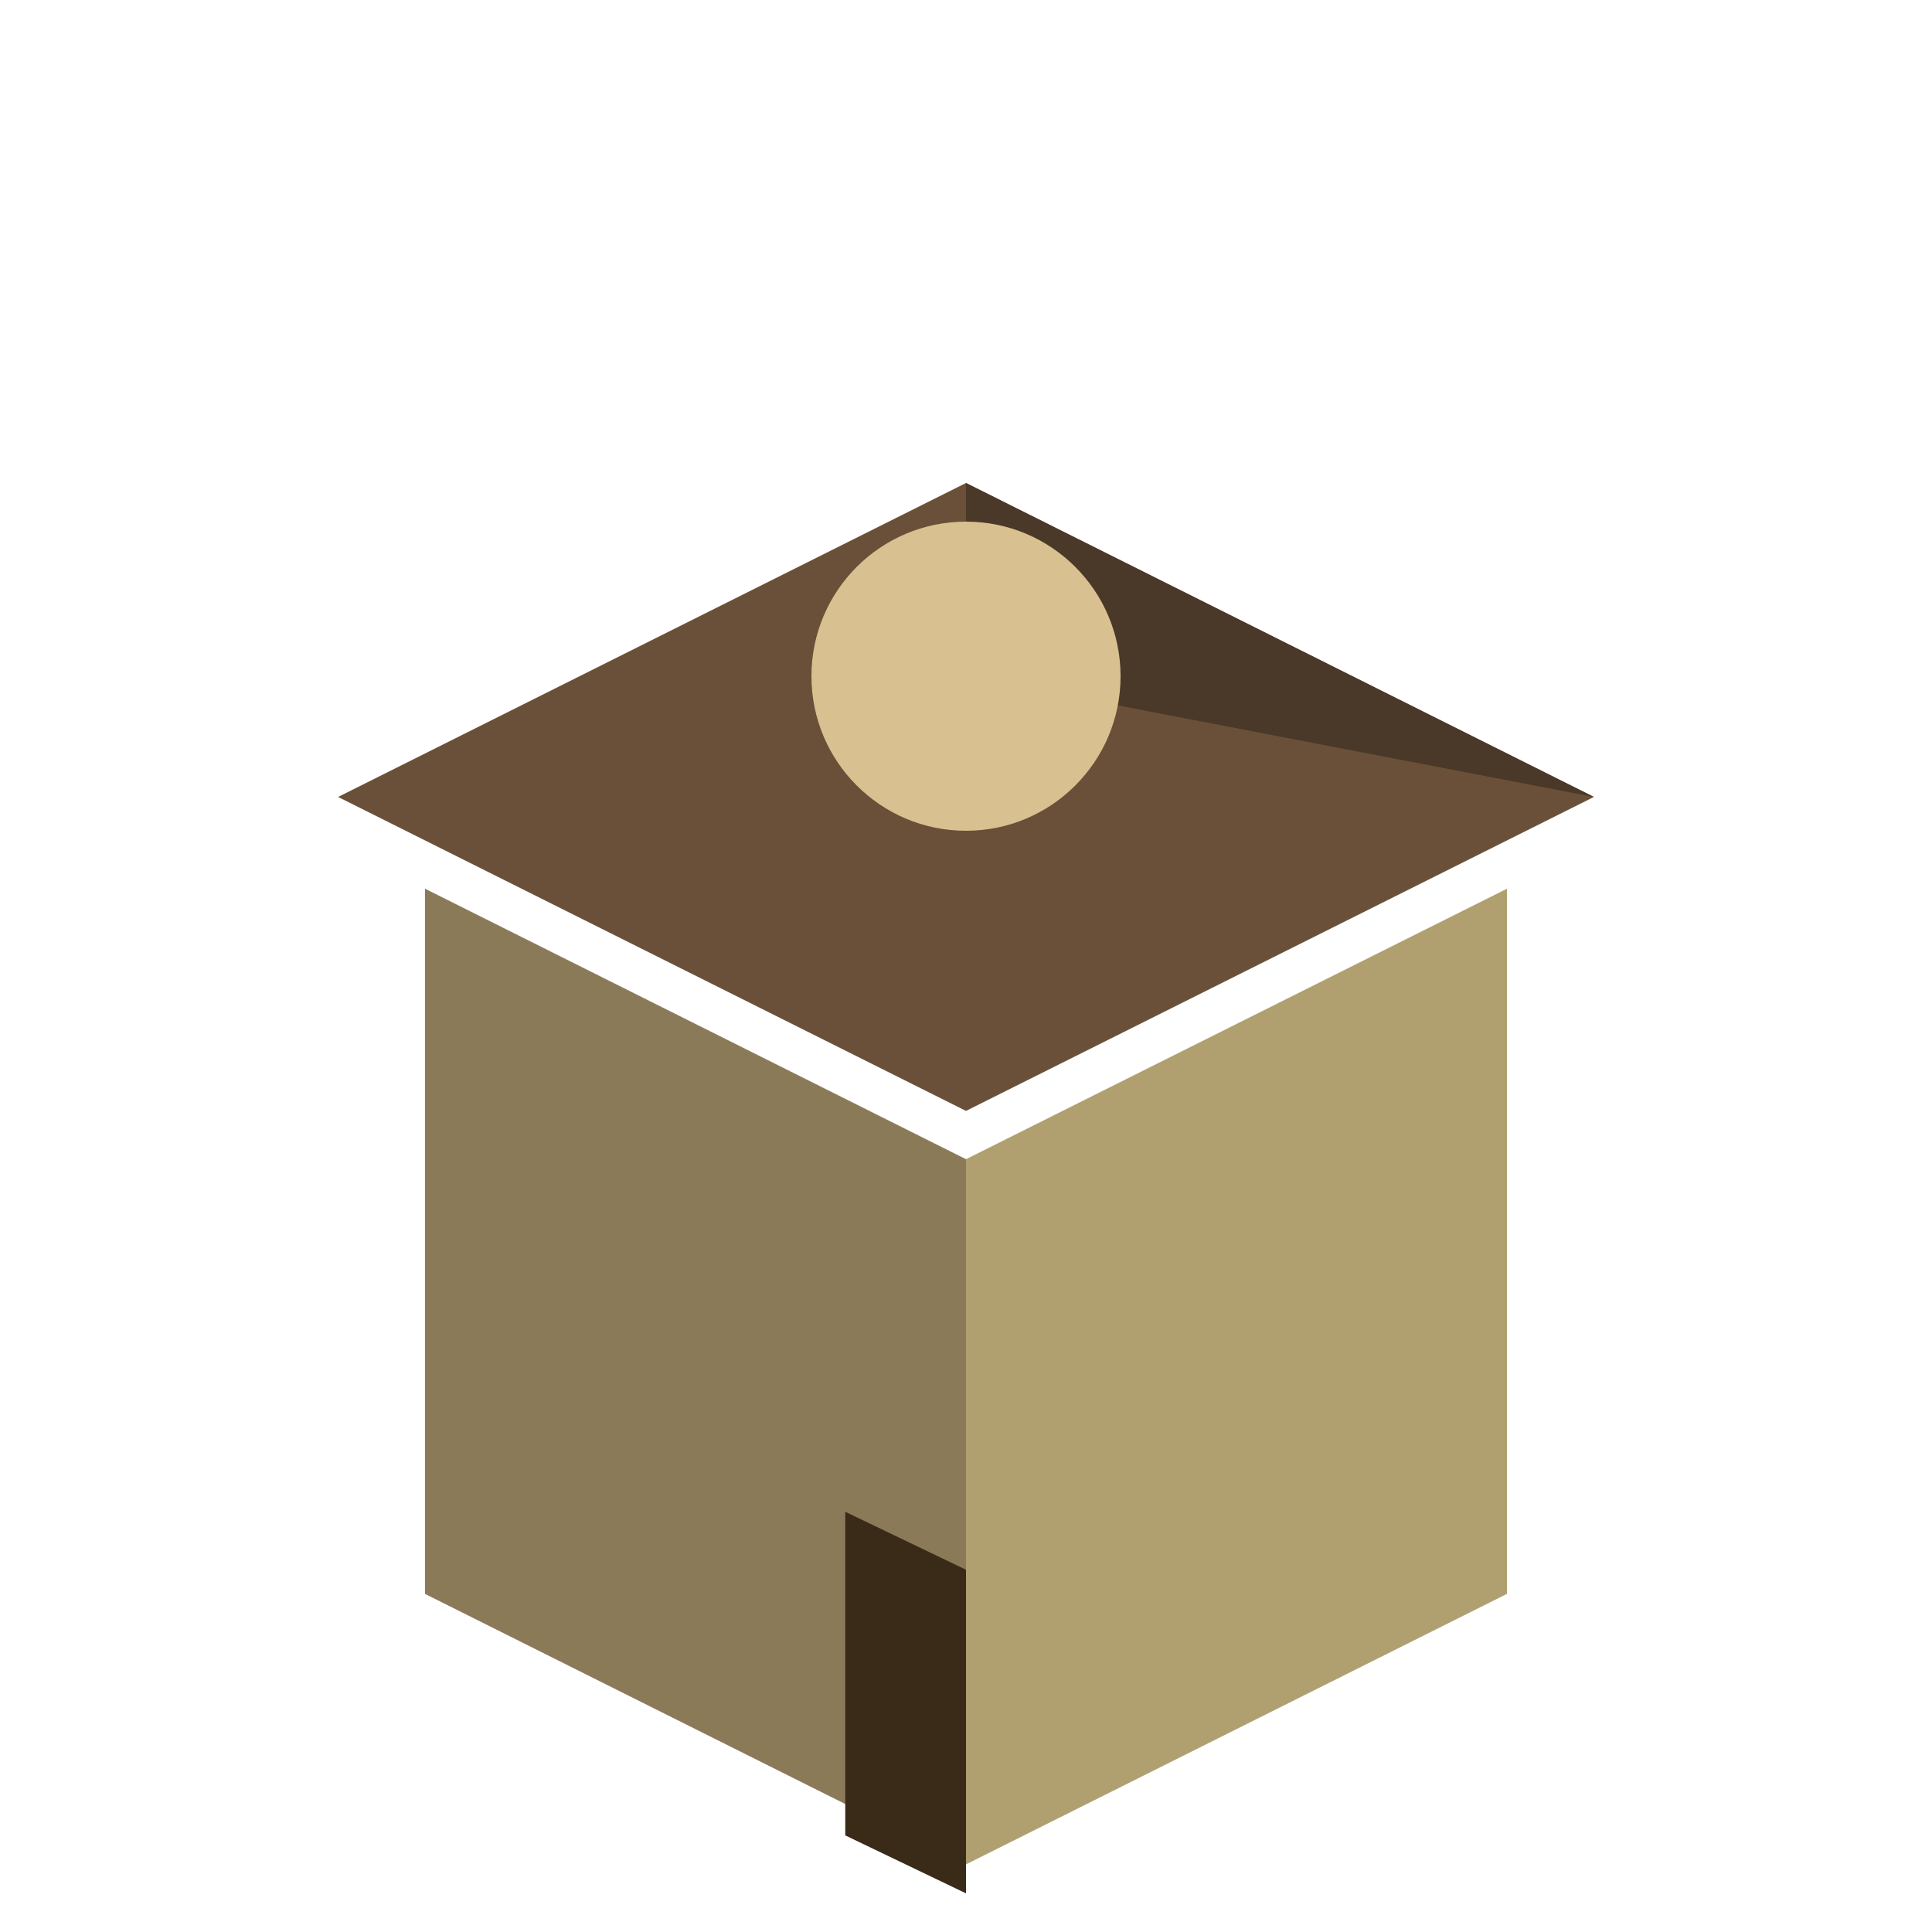
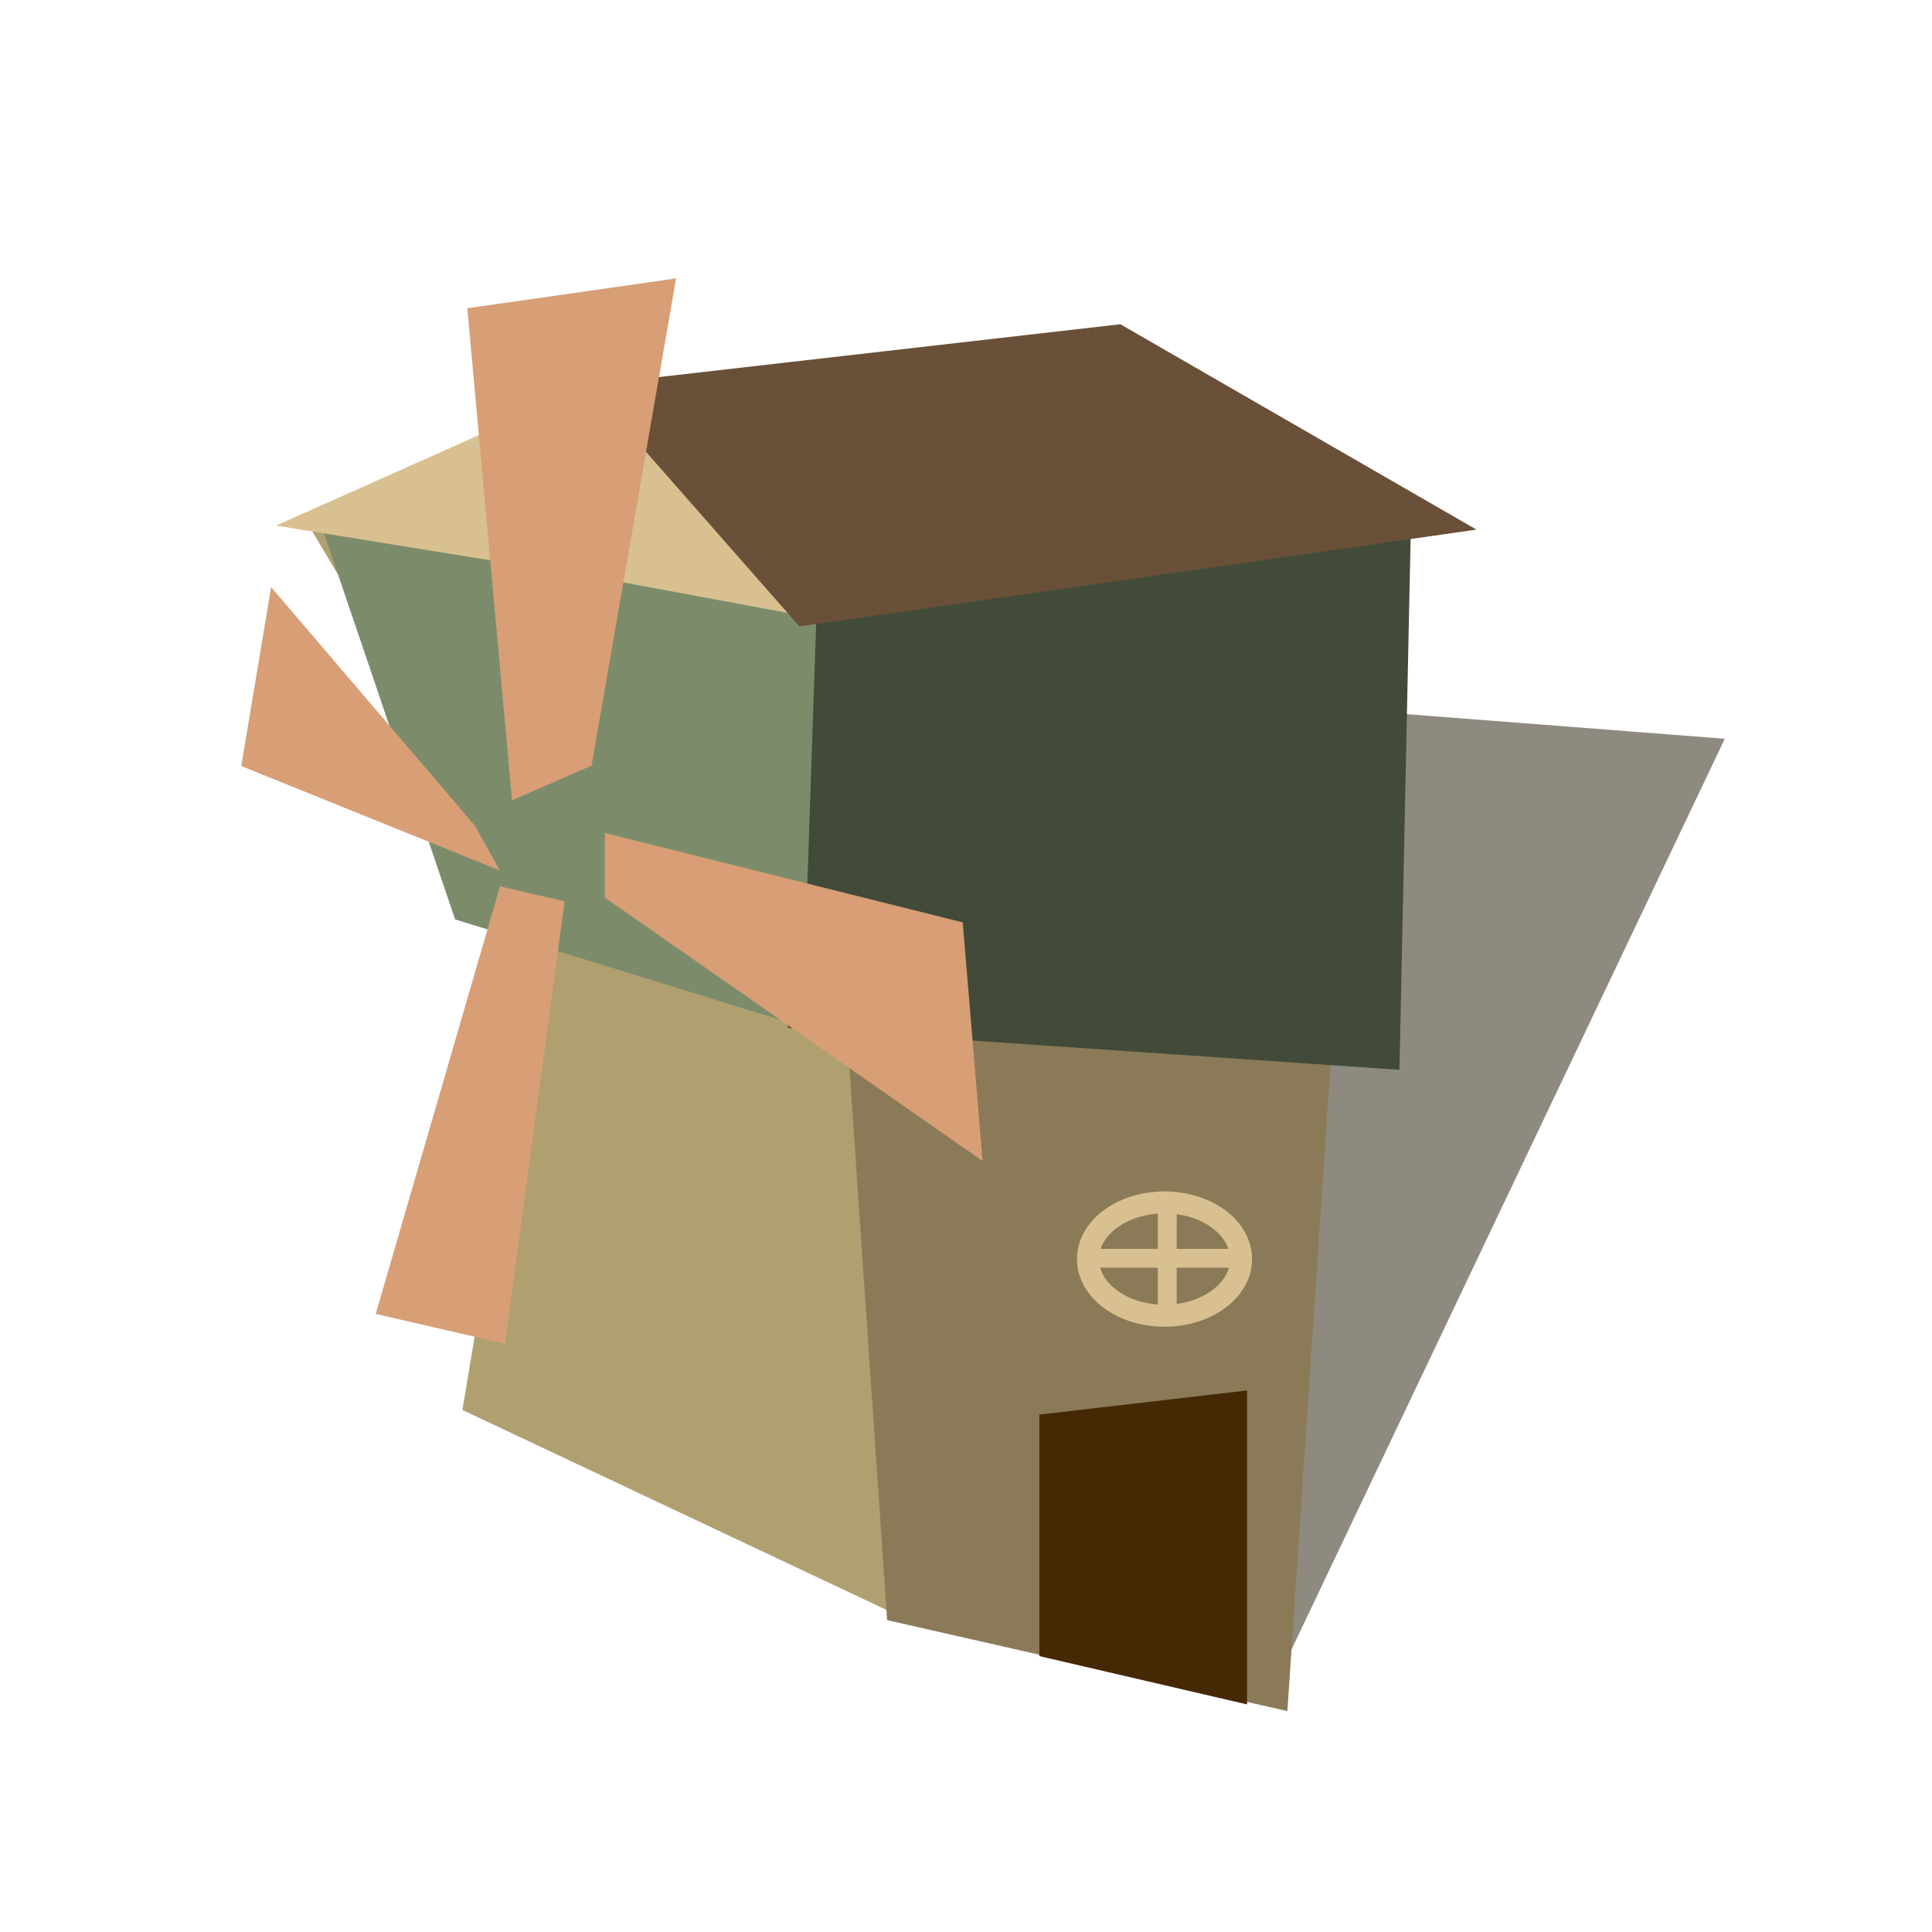
- <svg xmlns="http://www.w3.org/2000/svg" viewBox="0 0 40 40" width="400" height="400" data-home="0,0,40" data-anchor="20,20">
-   <g id="mill">
-     <path id="wall_l" class="wall_l" d="M 8.80,33.00 L 20.00,38.60 L 20.00,24.00 L 8.80,18.40 Z" fill="#8a7a58" />
-     <path id="wall_r" class="wall_r" d="M 31.20,33.00 L 20.00,38.60 L 20.00,24.00 L 31.20,18.40 Z" fill="#b0a070" />
-     <path id="roof" class="roof" d="M 20.00,10.00 L 33.00,16.50 L 20.00,23.00 L 7.00,16.50 Z" fill="#6a5038" />
-     <path id="roof_dark" class="roof_dark" d="M 20.00,10.00 L 33.00,16.50 L 20.00,14.00 Z" fill="#4a3828" />
-     <ellipse id="accent" class="accent" cx="20" cy="14" rx="3.2" ry="3.2" fill="#d8c090" />
-     <path id="door" class="door" d="M 17.5,38.0 L 20.0,39.2 L 20.0,32.5 L 17.5,31.3 Z" fill="#3a2a18" />
-   </g>
+ <svg xmlns="http://www.w3.org/2000/svg" viewBox="0 0 40 40" width="400" height="400" data-home="0,0,40" data-anchor="20,20" version="1.1" id="svg7">
+   <defs id="defs7" />
+   <path d="m 13.077,13.546 22.633,1.749 -9.249,19.441 -14.883,-6.691 z" fill="#1e1602" fill-opacity="0.5" id="path1" />
+   <path d="M 6.354,10.816 20.311,9.958 18.563,33.43 9.574,29.192 11.261,19.041 Z" fill="#b0a070" id="path3" />
+   <path d="m 17.505,20.915 10.149,-0.489 -1,15 -8.287,-1.883 z" fill="#8a7a58" id="path2" />
+   <path d="m 21.519,29.288 4.3,-0.5 v 6.5 l -4.3,-1 z" fill="#452905" id="path6" />
+   <ellipse class="accent" cx="24.11" cy="26.068" fill="none" stroke="#d8c090" stroke-width="0.455" id="circle6" rx="1.585" ry="1.173" />
+   <path class="accent" d="m 24.167,24.934 v 2.235 M 22.658,26.051 h 3.019" stroke="#d8c090" stroke-width="0.39" id="path7" />
+   <path id="rect7" style="fill:#424b39;stroke-width:0.126" d="M 16.562,12.345 29.222,10.359 28.974,22.15 16.314,21.282 Z" />
+   <path id="rect7-3" style="fill:#7c8c6b;fill-opacity:1;stroke-width:0.126" d="M 6.604,10.731 16.919,12.263 16.615,21.256 9.423,19.036 Z" />
+   <path d="M 5.714,10.882 12.27,7.958 16.359,12.699 12.423,11.969 Z" fill="#d8c090" id="path5" />
+   <path d="M 12.164,7.976 23.196,6.713 30.569,10.965 16.551,12.969 Z" fill="#6a5038" id="path4" />
+   <path id="rect8" style="fill:#d89e76;fill-opacity:1;stroke-width:0.126" d="M 9.675,6.382 13.998,5.764 12.248,15.851 10.602,16.571 Z" />
+   <path id="rect8-9" style="fill:#d89e76;fill-opacity:1;stroke-width:0.126" d="m 4.995,15.86 0.618,-3.705 4.22,4.941 0.515,0.926 z" />
+   <path id="rect8-9-1" style="fill:#d89e76;fill-opacity:1;stroke-width:0.126" d="m 10.352,18.351 1.338,0.309 -1.235,9.161 -2.676,-0.618 z" />
+   <path id="rect8-9-1-4" style="fill:#d89e76;fill-opacity:1;stroke-width:0.126" d="m 19.932,19.097 0.412,4.941 -7.823,-5.455 1e-6,-1.338 z" />
</svg>
